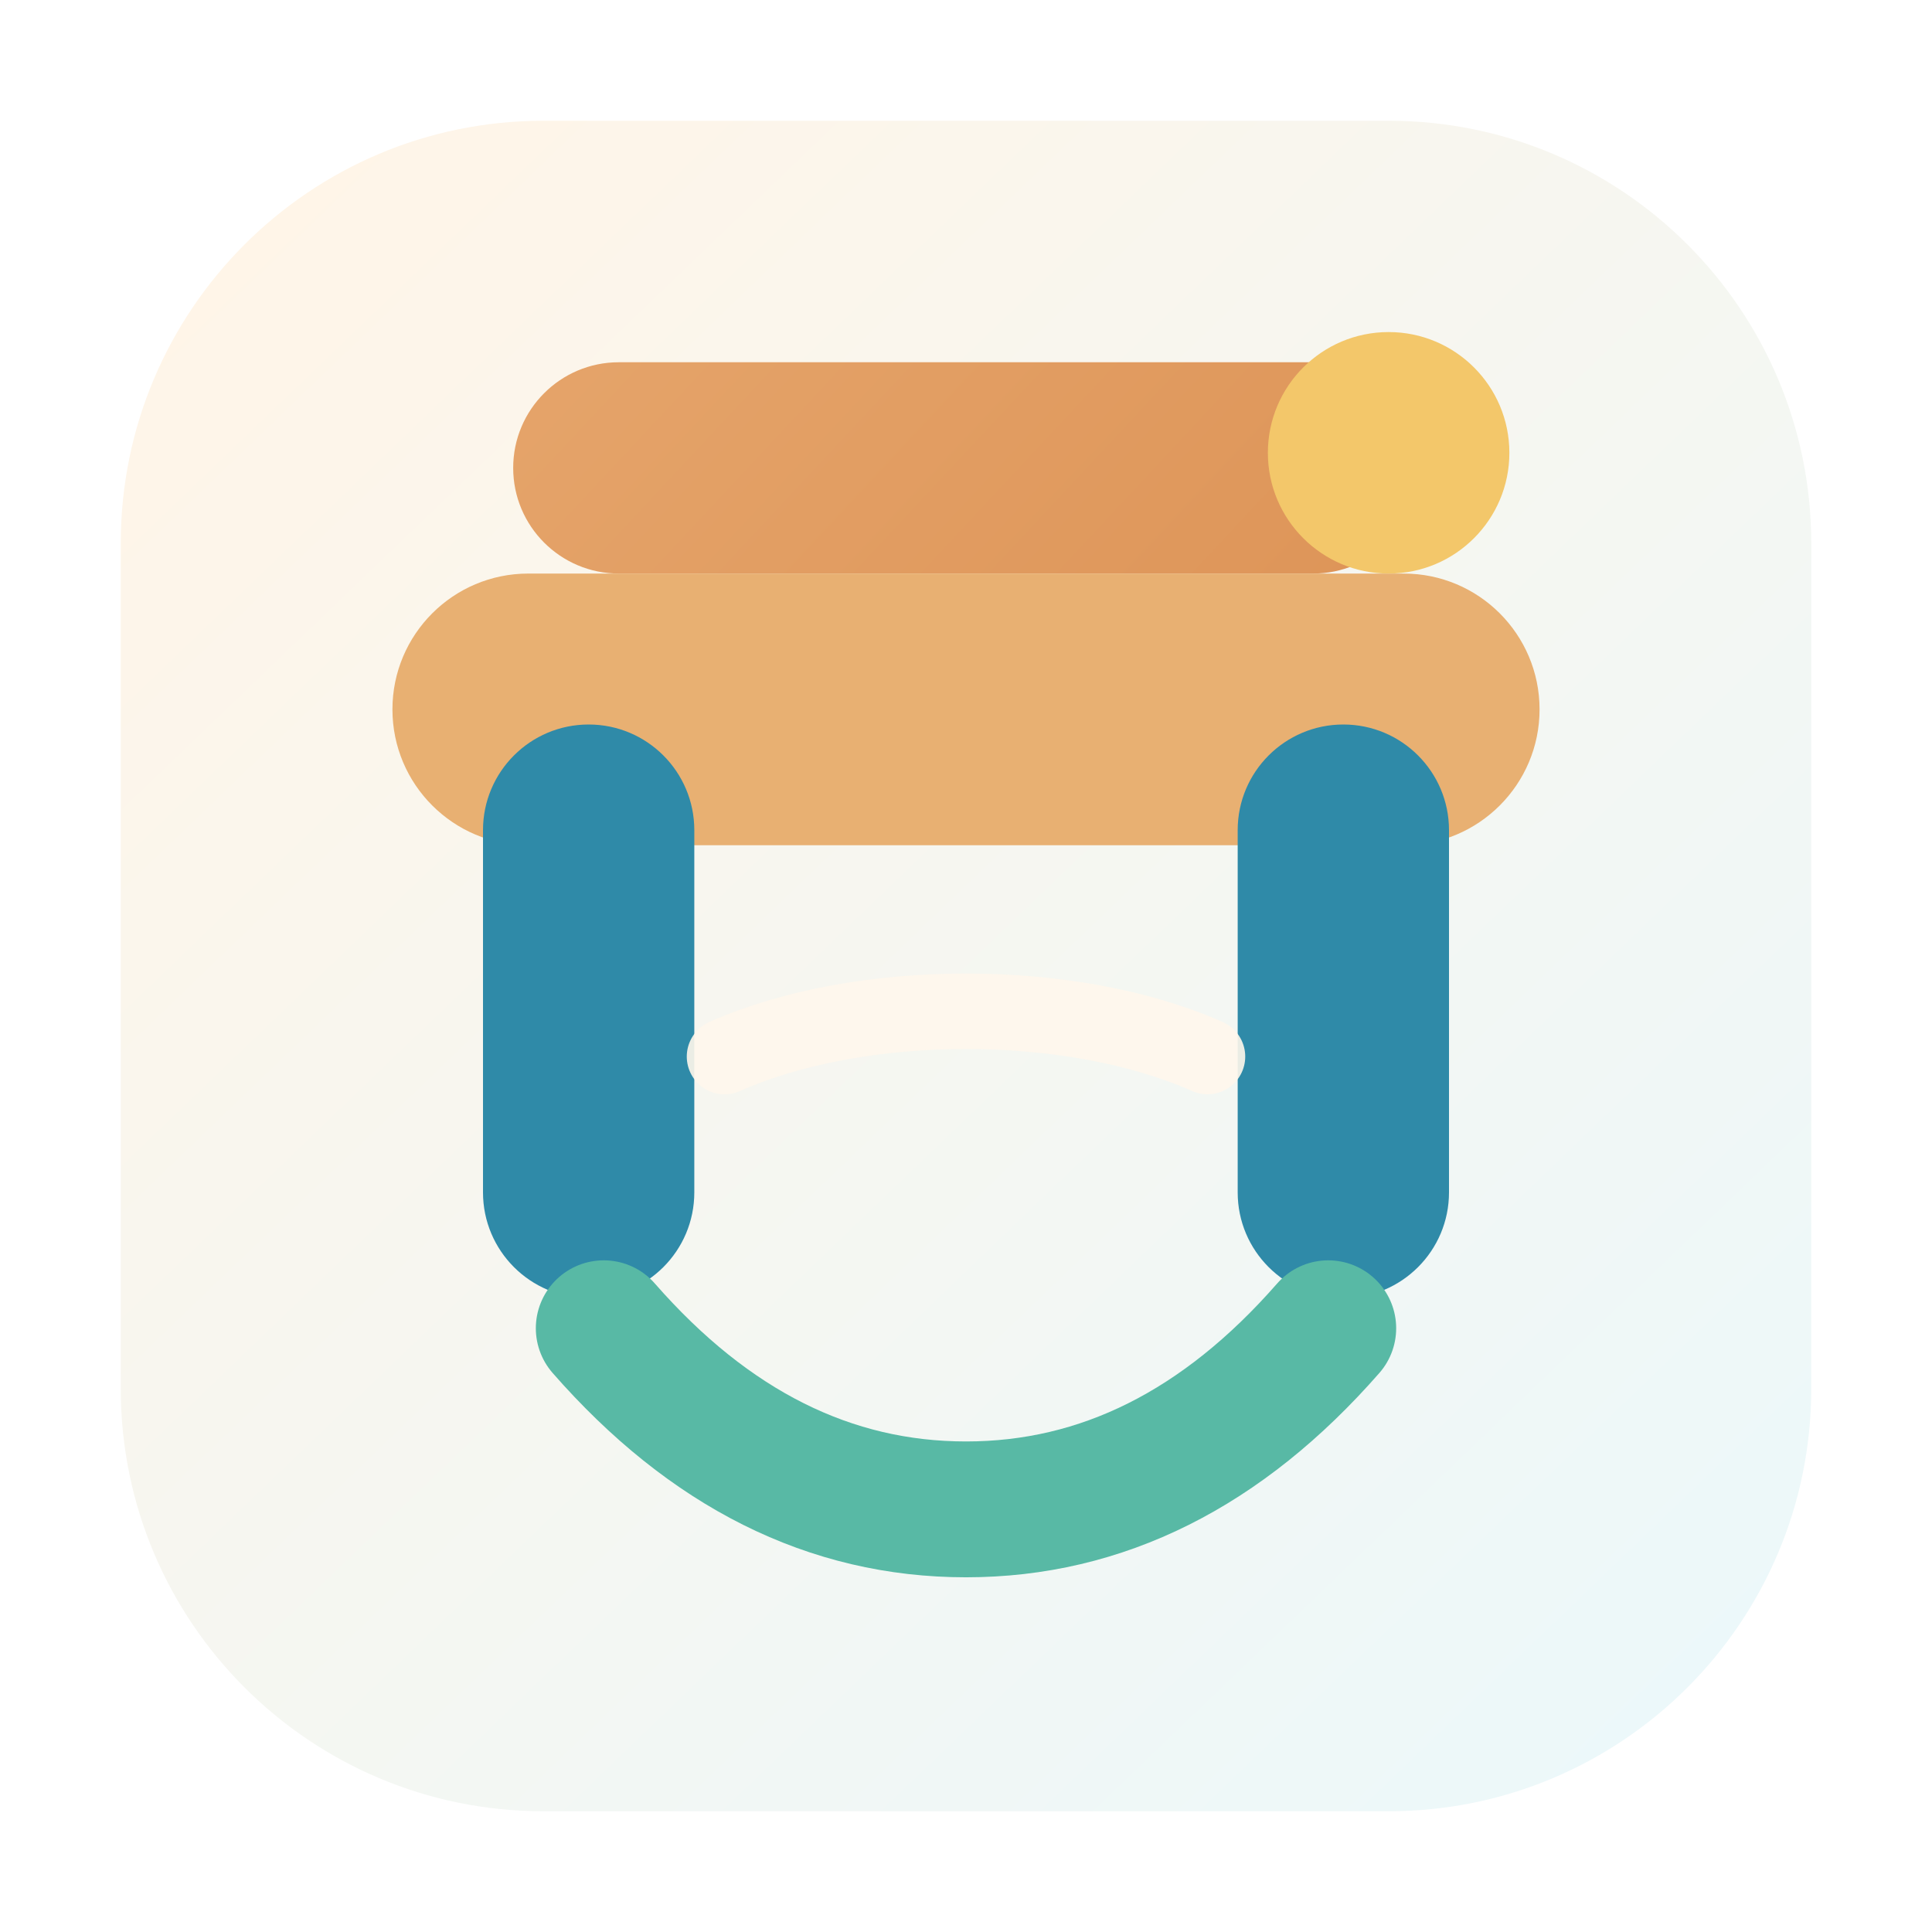
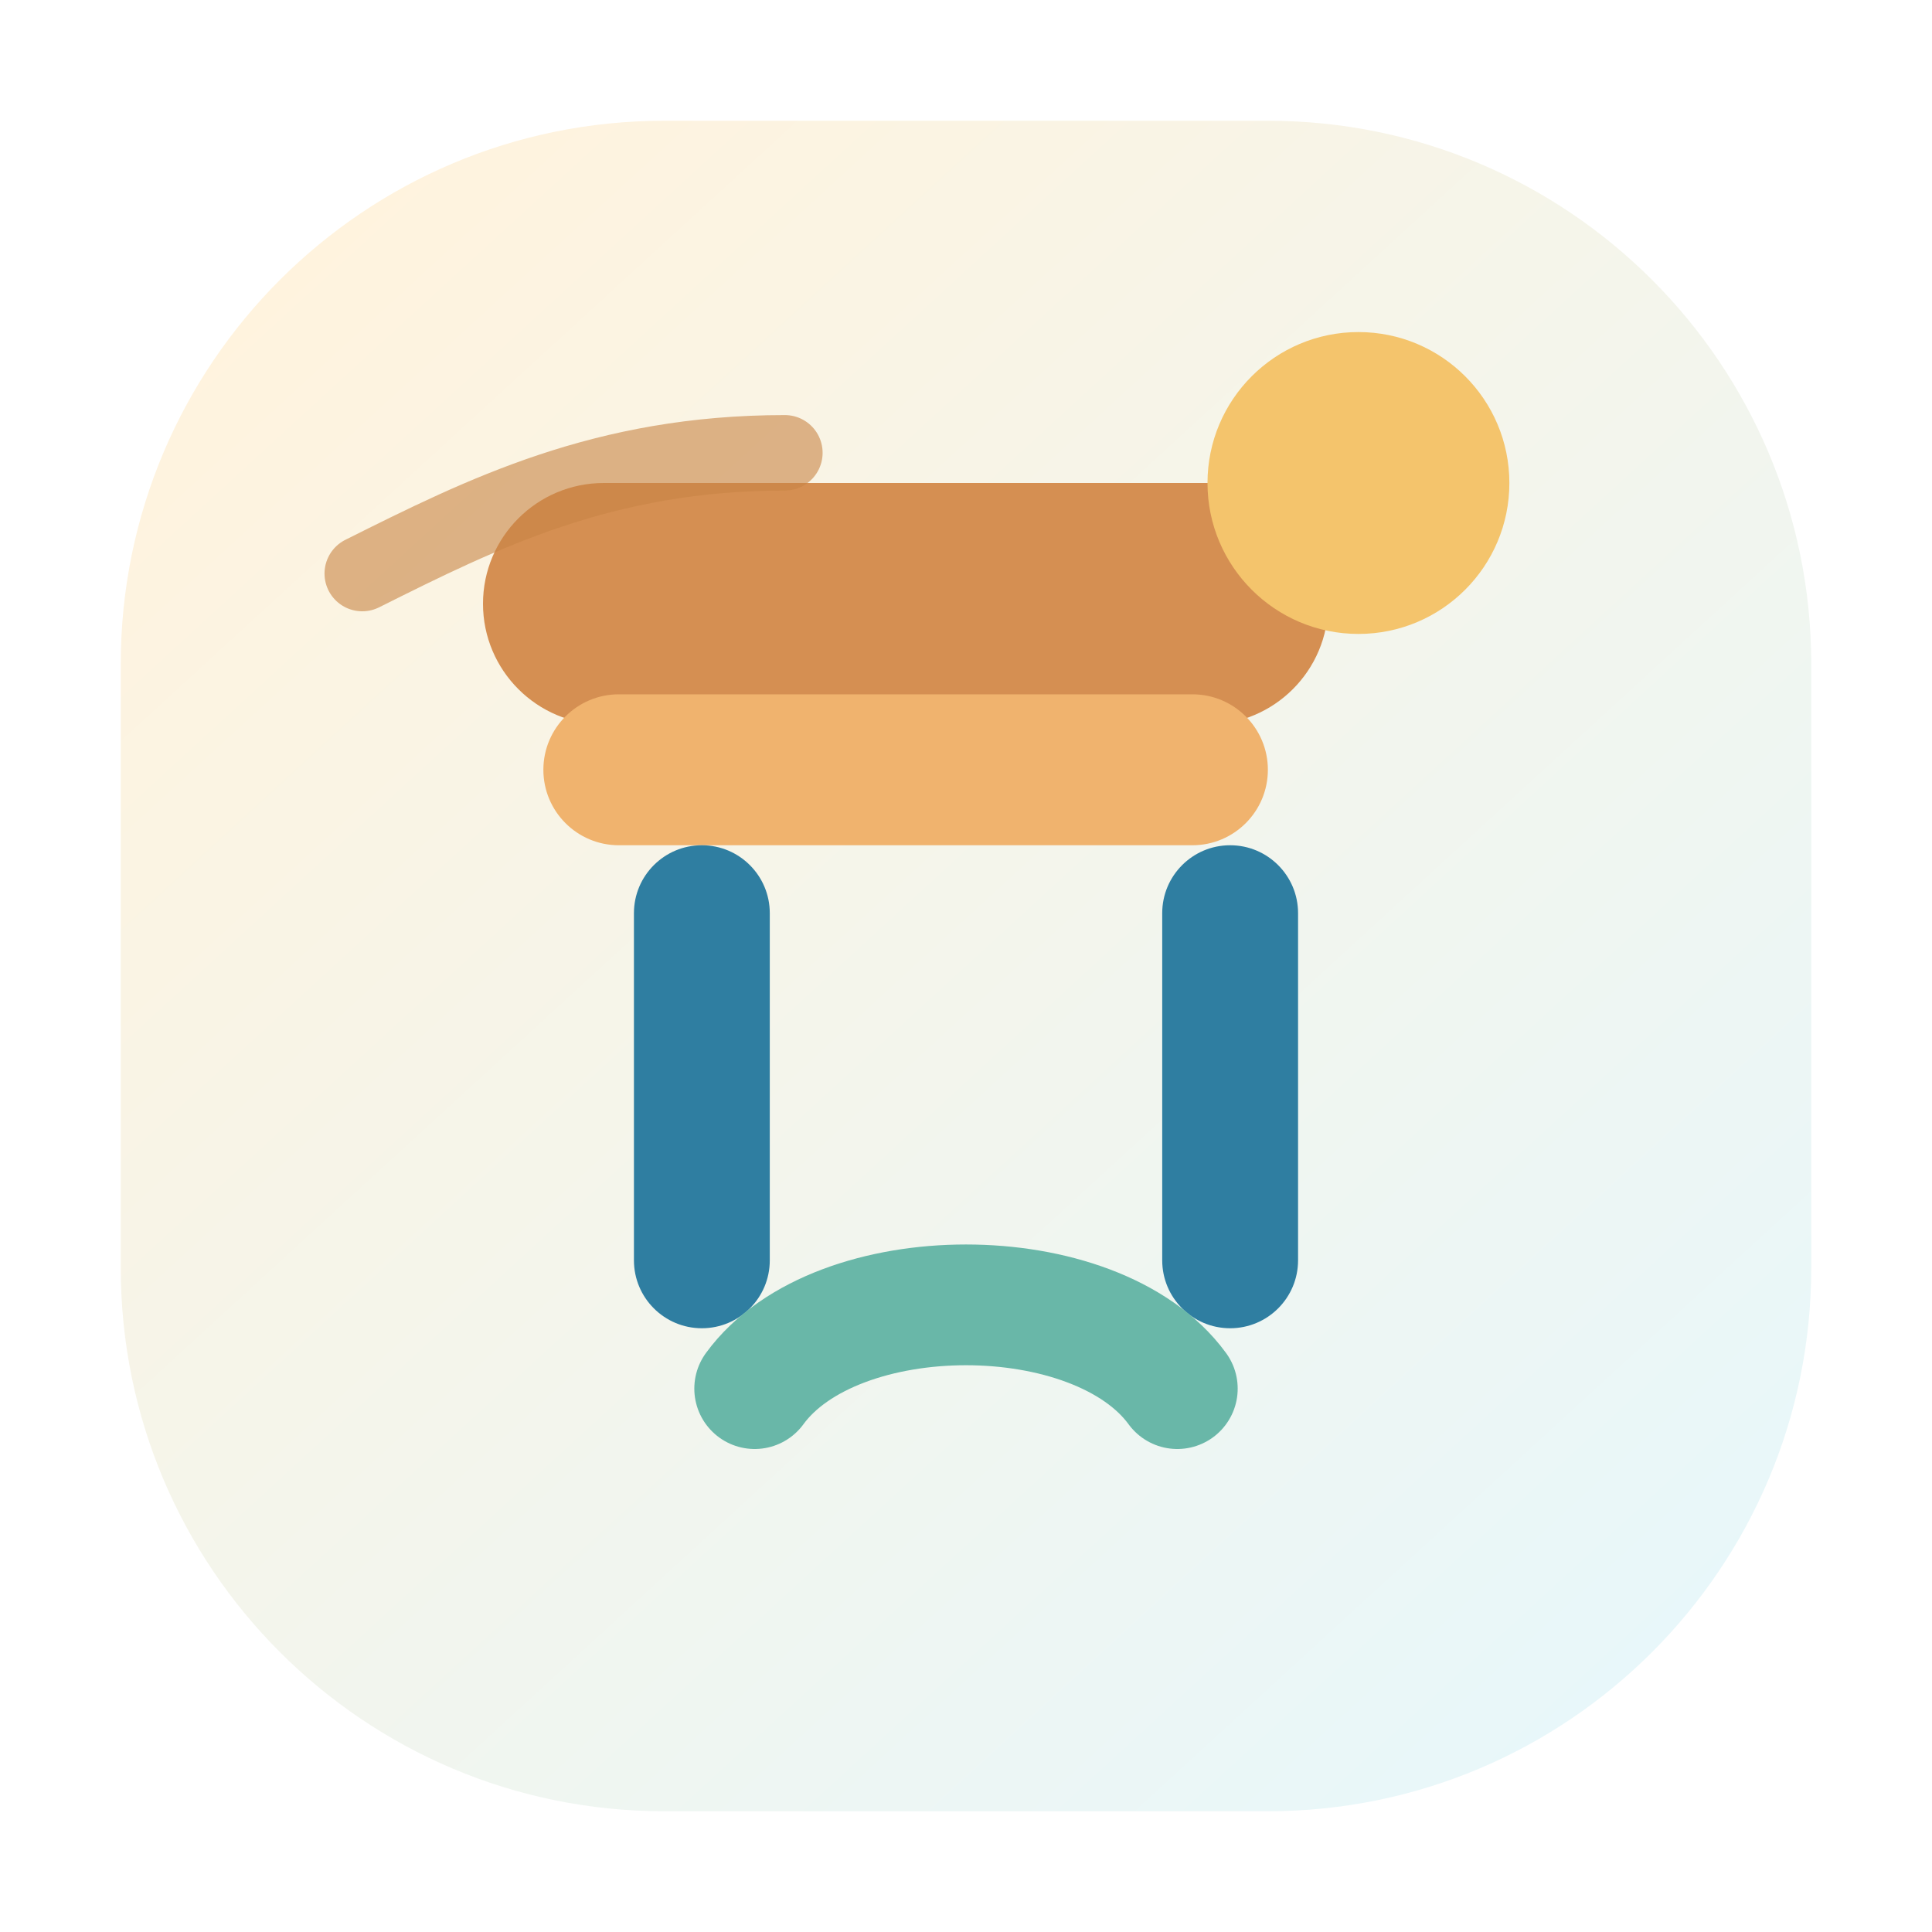
- <svg xmlns="http://www.w3.org/2000/svg" viewBox="0 0 128 128" fill="none">
+ <svg xmlns="http://www.w3.org/2000/svg" viewBox="0 0 64 64" fill="none">
  <defs>
-     <linearGradient id="bg" x1="16" y1="14" x2="112" y2="114" gradientUnits="userSpaceOnUse">
-       <stop stop-color="#FFF5E8" />
-       <stop offset="1" stop-color="#ECF8FA" />
-     </linearGradient>
-     <linearGradient id="strap" x1="34" y1="26" x2="94" y2="82" gradientUnits="userSpaceOnUse">
-       <stop stop-color="#E5A46A" />
-       <stop offset="1" stop-color="#D98B4D" />
+     <linearGradient id="g1" x1="10" y1="8" x2="54" y2="56" gradientUnits="userSpaceOnUse">
+       <stop stop-color="#FFF3DE" />
+       <stop offset="1" stop-color="#E8F7FA" />
    </linearGradient>
  </defs>
-   <rect x="8" y="8" width="112" height="112" rx="28" fill="url(#bg)" />
-   <rect x="34" y="24" width="60" height="14" rx="7" fill="url(#strap)" />
-   <rect x="26" y="38" width="76" height="18" rx="9" fill="#E8B072" />
-   <rect x="32" y="48" width="14" height="38" rx="7" fill="#2F8AA8" />
-   <rect x="82" y="48" width="14" height="38" rx="7" fill="#2F8AA8" />
-   <path d="M40 88C47 96 55 100 64 100C73 100 81 96 88 88" stroke="#58B9A5" stroke-width="9" stroke-linecap="round" />
-   <path d="M48 70C57 66 71 66 80 70" stroke="#FFF7EC" stroke-width="5" stroke-linecap="round" opacity=".9" />
-   <circle cx="92" cy="30" r="8" fill="#F3C76A" />
+   <rect x="4" y="4" width="56" height="56" rx="18" fill="url(#g1)" />
+   <rect x="16" y="16" width="28" height="8" rx="4" fill="#D58F52" />
+   <rect x="18" y="23" width="24" height="5" rx="2.5" fill="#F0B36E" />
+   <rect x="21" y="28" width="4.5" height="16" rx="2.25" fill="#2F7EA1" />
+   <rect x="38.5" y="28" width="4.5" height="16" rx="2.25" fill="#2F7EA1" />
+   <path d="M25 46c2.7-3.7 11.3-3.7 14 0" stroke="#69B7A8" stroke-width="4" stroke-linecap="round" />
+   <circle cx="45" cy="16" r="5" fill="#F4C46C" />
+   <path d="M12 19c4-2 8-4 14-4" stroke="#C88444" stroke-width="2.5" stroke-linecap="round" opacity=".6" />
</svg>
